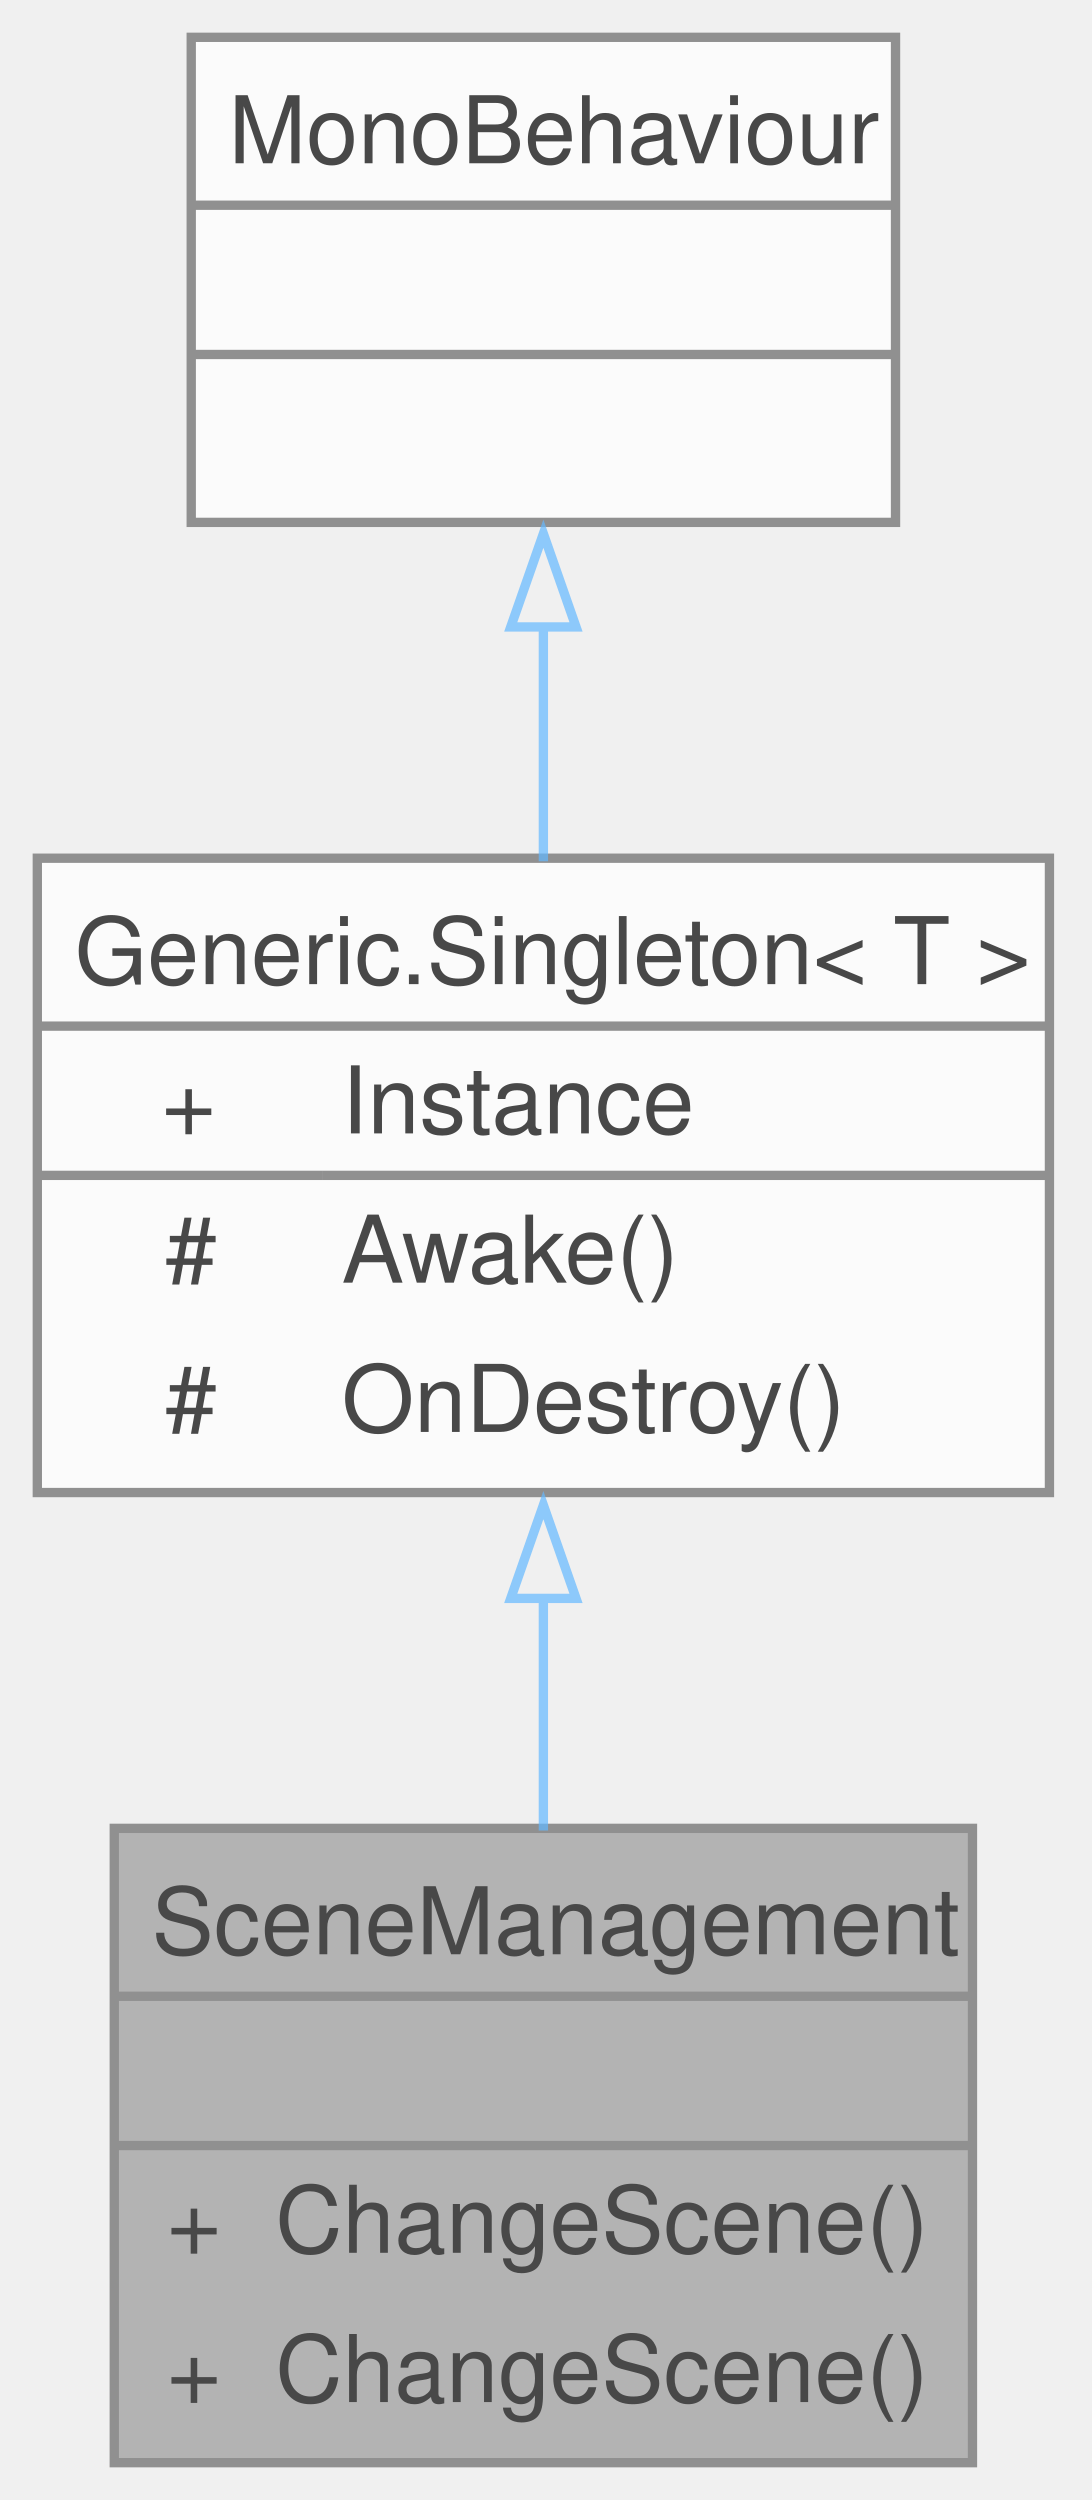
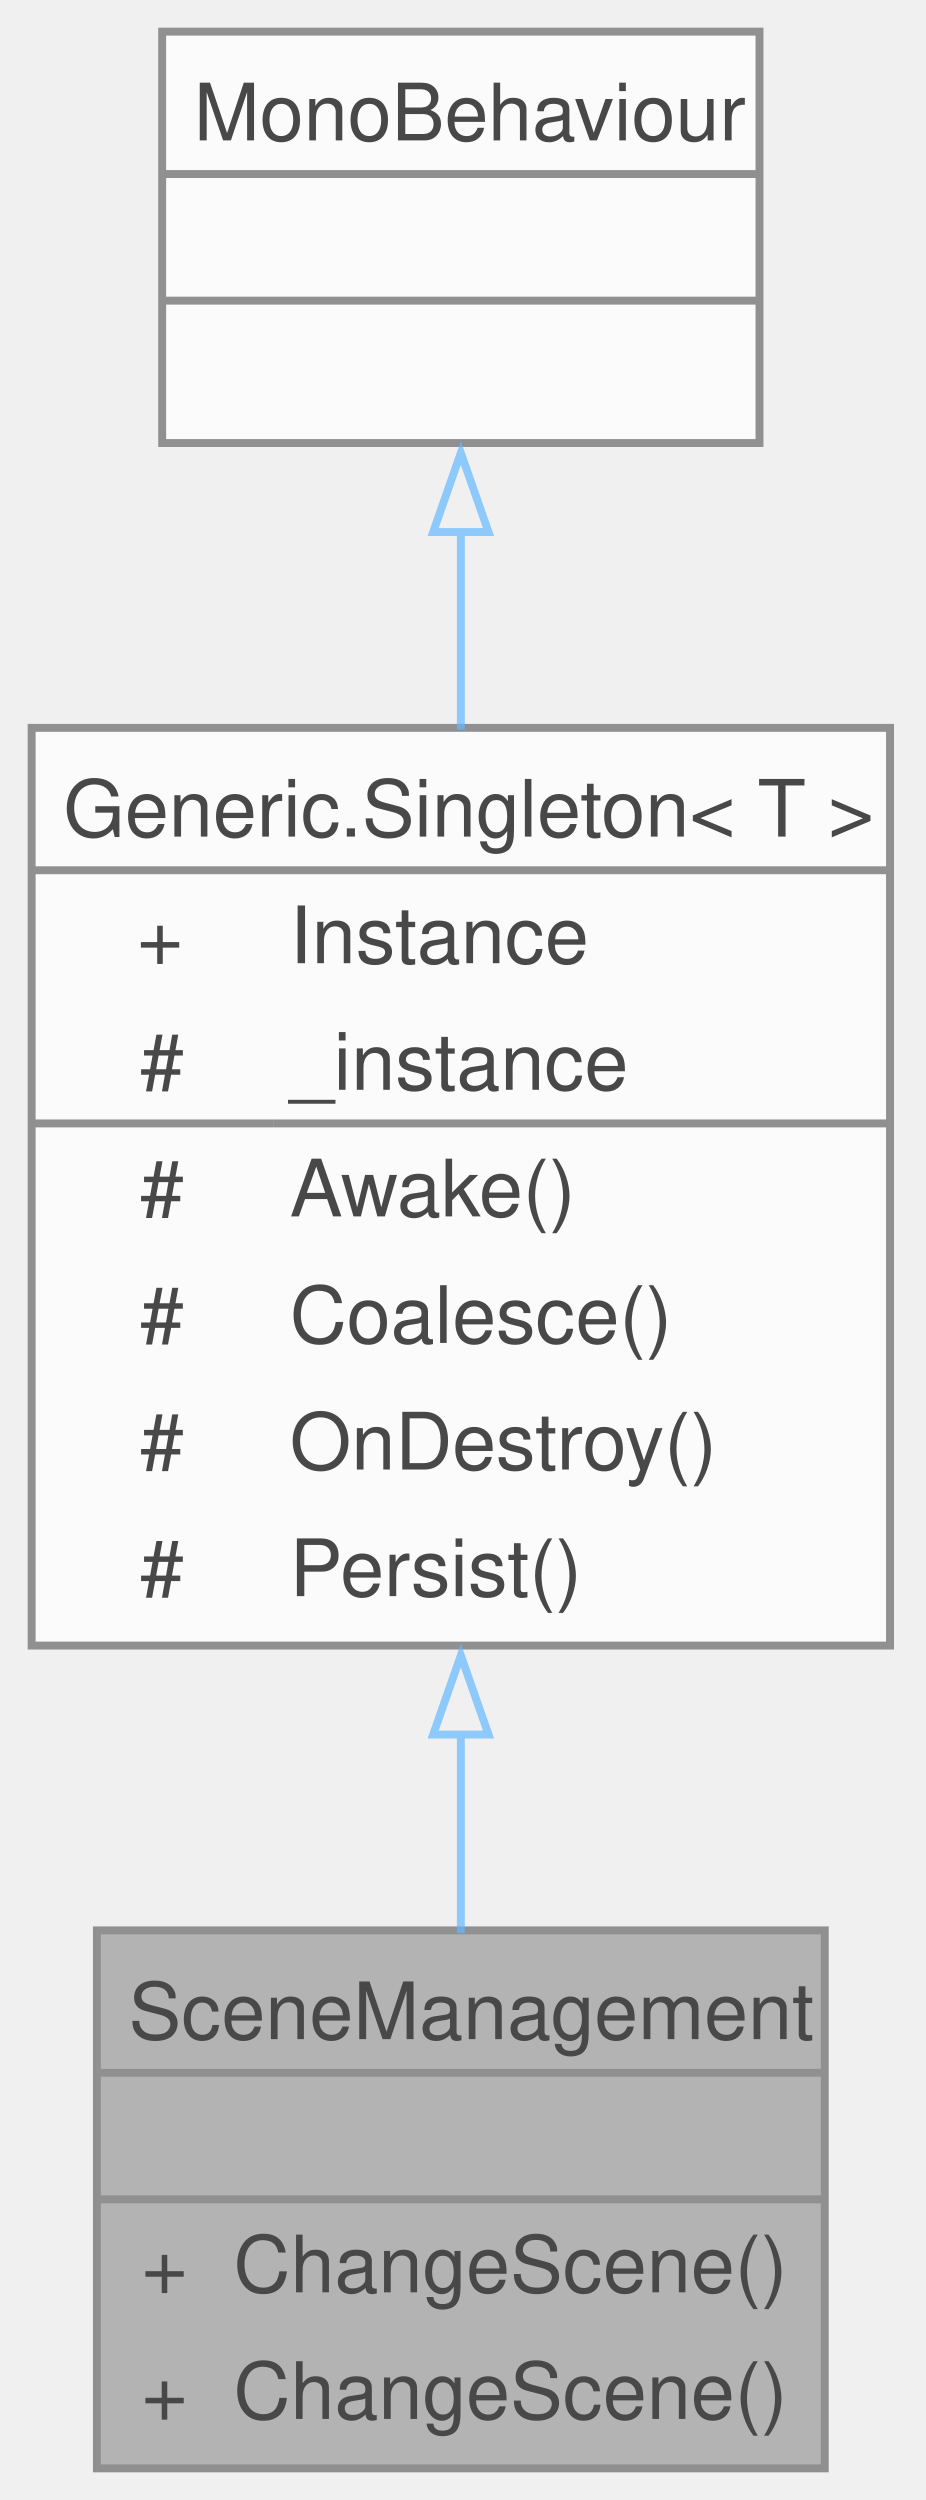
- <svg xmlns="http://www.w3.org/2000/svg" xmlns:xlink="http://www.w3.org/1999/xlink" width="117pt" height="268pt" viewBox="0.00 0.00 117.00 268.00">
+ <svg xmlns="http://www.w3.org/2000/svg" xmlns:xlink="http://www.w3.org/1999/xlink" width="117pt" height="316pt" viewBox="0.00 0.00 117.00 316.00">
  <svg id="main" version="1.1" xml:space="preserve">
    <style type="text/css">
.node, .edge {opacity: 0.7;}
.node.selected, .edge.selected {opacity: 1;}
.edge:hover path { stroke: red; }
.edge:hover polygon { stroke: red; fill: red; }
</style>
    <svg id="graph" class="graph">
-       <g id="graph0" class="graph" transform="scale(1 1) rotate(0) translate(4 264)">
+       <g id="graph0" class="graph" transform="scale(1 1) rotate(0) translate(4 312)">
        <g id="Node000001" class="node">
          <g id="a_Node000001">
            <a xlink:title="Centralized scene loader and background-music router.">
              <polygon fill="#999999" stroke="none" points="100.25,-68 8.25,-68 8.25,0 100.25,0 100.25,-68" />
-               <text xml:space="preserve" text-anchor="start" x="12.25" y="-54.5" font-family="Helvetica,sans-Serif" font-size="10.00">SceneManagement</text>
-               <text xml:space="preserve" text-anchor="start" x="52.75" y="-38.5" font-family="Helvetica,sans-Serif" font-size="10.00"> </text>
-               <text xml:space="preserve" text-anchor="start" x="13.88" y="-22.5" font-family="Helvetica,sans-Serif" font-size="10.00">+</text>
-               <text xml:space="preserve" text-anchor="start" x="25.5" y="-22.5" font-family="Helvetica,sans-Serif" font-size="10.00">ChangeScene()</text>
-               <text xml:space="preserve" text-anchor="start" x="13.88" y="-6.5" font-family="Helvetica,sans-Serif" font-size="10.00">+</text>
-               <text xml:space="preserve" text-anchor="start" x="25.5" y="-6.5" font-family="Helvetica,sans-Serif" font-size="10.00">ChangeScene()</text>
+               <text xml:space="preserve" text-anchor="start" x="12.25" y="-54.25" font-family="Helvetica,sans-Serif" font-size="10.00">SceneManagement</text>
+               <text xml:space="preserve" text-anchor="start" x="52.75" y="-38.25" font-family="Helvetica,sans-Serif" font-size="10.00"> </text>
+               <text xml:space="preserve" text-anchor="start" x="13.88" y="-22.25" font-family="Helvetica,sans-Serif" font-size="10.00">+</text>
+               <text xml:space="preserve" text-anchor="start" x="25.5" y="-22.25" font-family="Helvetica,sans-Serif" font-size="10.00">ChangeScene()</text>
+               <text xml:space="preserve" text-anchor="start" x="13.88" y="-6.25" font-family="Helvetica,sans-Serif" font-size="10.00">+</text>
+               <text xml:space="preserve" text-anchor="start" x="25.5" y="-6.25" font-family="Helvetica,sans-Serif" font-size="10.00">ChangeScene()</text>
              <polygon fill="#666666" stroke="#666666" points="8.25,-50 8.25,-50 100.25,-50 100.25,-50 8.25,-50" />
              <polygon fill="#666666" stroke="#666666" points="8.25,-34 8.25,-34 100.25,-34 100.25,-34 8.25,-34" />
              <polygon fill="none" stroke="#666666" points="8.25,0 8.25,-68 100.25,-68 100.25,0 8.25,0" />
            </a>
          </g>
        </g>
        <g id="Node000002" class="node">
          <g id="a_Node000002">
-             <a xlink:href="class_generic_1_1_singleton-1-g.html" target="_top" xlink:title="Minimal DontDestroyOnLoad singleton base.">
-               <polygon fill="white" stroke="none" points="108.5,-172 0,-172 0,-104 108.5,-104 108.5,-172" />
-               <text xml:space="preserve" text-anchor="start" x="4" y="-158.5" font-family="Helvetica,sans-Serif" font-size="10.00">Generic.Singleton&lt; T &gt;</text>
-               <text xml:space="preserve" text-anchor="start" x="13.31" y="-142.5" font-family="Helvetica,sans-Serif" font-size="10.00">+</text>
-               <text xml:space="preserve" text-anchor="start" x="32.62" y="-142.5" font-family="Helvetica,sans-Serif" font-size="10.00">Instance</text>
-               <text xml:space="preserve" text-anchor="start" x="13.69" y="-126.5" font-family="Helvetica,sans-Serif" font-size="10.00">#</text>
-               <text xml:space="preserve" text-anchor="start" x="32.62" y="-126.5" font-family="Helvetica,sans-Serif" font-size="10.00">Awake()</text>
-               <text xml:space="preserve" text-anchor="start" x="13.69" y="-110.5" font-family="Helvetica,sans-Serif" font-size="10.00">#</text>
-               <text xml:space="preserve" text-anchor="start" x="32.62" y="-110.5" font-family="Helvetica,sans-Serif" font-size="10.00">OnDestroy()</text>
-               <polygon fill="#666666" stroke="#666666" points="0,-154 0,-154 108.5,-154 108.5,-154 0,-154" />
-               <polygon fill="#666666" stroke="#666666" points="0,-138 0,-138 30.62,-138 30.62,-138 0,-138" />
-               <polygon fill="#666666" stroke="#666666" points="30.62,-138 30.62,-138 108.5,-138 108.5,-138 30.62,-138" />
-               <polygon fill="none" stroke="#666666" points="0,-104 0,-172 108.5,-172 108.5,-104 0,-104" />
+             <a xlink:href="class_generic_1_1_singleton-1-g.html" target="_top" xlink:title="Minimal persistent singleton base for Unity components.">
+               <polygon fill="white" stroke="none" points="108.5,-220 0,-220 0,-104 108.5,-104 108.5,-220" />
+               <text xml:space="preserve" text-anchor="start" x="4" y="-206.25" font-family="Helvetica,sans-Serif" font-size="10.00">Generic.Singleton&lt; T &gt;</text>
+               <text xml:space="preserve" text-anchor="start" x="13.31" y="-190.25" font-family="Helvetica,sans-Serif" font-size="10.00">+</text>
+               <text xml:space="preserve" text-anchor="start" x="32.62" y="-190.25" font-family="Helvetica,sans-Serif" font-size="10.00">Instance</text>
+               <text xml:space="preserve" text-anchor="start" x="13.69" y="-174.25" font-family="Helvetica,sans-Serif" font-size="10.00">#</text>
+               <text xml:space="preserve" text-anchor="start" x="32.62" y="-174.25" font-family="Helvetica,sans-Serif" font-size="10.00">_instance</text>
+               <text xml:space="preserve" text-anchor="start" x="13.69" y="-158.25" font-family="Helvetica,sans-Serif" font-size="10.00">#</text>
+               <text xml:space="preserve" text-anchor="start" x="32.62" y="-158.25" font-family="Helvetica,sans-Serif" font-size="10.00">Awake()</text>
+               <text xml:space="preserve" text-anchor="start" x="13.69" y="-142.25" font-family="Helvetica,sans-Serif" font-size="10.00">#</text>
+               <text xml:space="preserve" text-anchor="start" x="32.62" y="-142.25" font-family="Helvetica,sans-Serif" font-size="10.00">Coalesce()</text>
+               <text xml:space="preserve" text-anchor="start" x="13.69" y="-126.25" font-family="Helvetica,sans-Serif" font-size="10.00">#</text>
+               <text xml:space="preserve" text-anchor="start" x="32.62" y="-126.25" font-family="Helvetica,sans-Serif" font-size="10.00">OnDestroy()</text>
+               <text xml:space="preserve" text-anchor="start" x="13.69" y="-110.25" font-family="Helvetica,sans-Serif" font-size="10.00">#</text>
+               <text xml:space="preserve" text-anchor="start" x="32.62" y="-110.25" font-family="Helvetica,sans-Serif" font-size="10.00">Persist()</text>
+               <polygon fill="#666666" stroke="#666666" points="0,-202 0,-202 108.5,-202 108.5,-202 0,-202" />
+               <polygon fill="#666666" stroke="#666666" points="0,-170 0,-170 30.62,-170 30.62,-170 0,-170" />
+               <polygon fill="#666666" stroke="#666666" points="30.62,-170 30.62,-170 108.5,-170 108.5,-170 30.62,-170" />
+               <polygon fill="none" stroke="#666666" points="0,-104 0,-220 108.5,-220 108.5,-104 0,-104" />
            </a>
          </g>
        </g>
        <g id="edge1_Node000001_Node000002" class="edge">
          <g id="a_edge1_Node000001_Node000002">
            <a xlink:title=" ">
-               <path fill="none" stroke="#63b8ff" d="M54.25,-92.91C54.25,-84.47 54.25,-75.78 54.25,-67.77" />
-               <polygon fill="none" stroke="#63b8ff" points="50.75,-92.65 54.25,-102.65 57.75,-92.65 50.75,-92.65" />
+               <path fill="none" stroke="#63b8ff" d="M54.25,-92.77C54.25,-84.03 54.25,-75.44 54.25,-67.65" />
+               <polygon fill="none" stroke="#63b8ff" points="50.75,-92.75 54.25,-102.75 57.75,-92.75 50.75,-92.75" />
            </a>
          </g>
        </g>
        <g id="Node000003" class="node">
          <g id="a_Node000003">
            <a xlink:title=" ">
-               <polygon fill="white" stroke="none" points="92,-260 16.5,-260 16.5,-208 92,-208 92,-260" />
-               <text xml:space="preserve" text-anchor="start" x="20.5" y="-246.5" font-family="Helvetica,sans-Serif" font-size="10.00">MonoBehaviour</text>
-               <text xml:space="preserve" text-anchor="start" x="52.75" y="-230.5" font-family="Helvetica,sans-Serif" font-size="10.00"> </text>
-               <text xml:space="preserve" text-anchor="start" x="52.75" y="-214.5" font-family="Helvetica,sans-Serif" font-size="10.00"> </text>
-               <polygon fill="#666666" stroke="#666666" points="16.5,-242 16.5,-242 92,-242 92,-242 16.5,-242" />
-               <polygon fill="#666666" stroke="#666666" points="16.5,-226 16.5,-226 92,-226 92,-226 16.5,-226" />
-               <polygon fill="none" stroke="#666666" points="16.5,-208 16.5,-260 92,-260 92,-208 16.5,-208" />
+               <polygon fill="white" stroke="none" points="92,-308 16.5,-308 16.5,-256 92,-256 92,-308" />
+               <text xml:space="preserve" text-anchor="start" x="20.5" y="-294.25" font-family="Helvetica,sans-Serif" font-size="10.00">MonoBehaviour</text>
+               <text xml:space="preserve" text-anchor="start" x="52.75" y="-278.25" font-family="Helvetica,sans-Serif" font-size="10.00"> </text>
+               <text xml:space="preserve" text-anchor="start" x="52.75" y="-262.25" font-family="Helvetica,sans-Serif" font-size="10.00"> </text>
+               <polygon fill="#666666" stroke="#666666" points="16.5,-290 16.5,-290 92,-290 92,-290 16.5,-290" />
+               <polygon fill="#666666" stroke="#666666" points="16.5,-274 16.5,-274 92,-274 92,-274 16.5,-274" />
+               <polygon fill="none" stroke="#666666" points="16.5,-256 16.5,-308 92,-308 92,-256 16.5,-256" />
            </a>
          </g>
        </g>
        <g id="edge2_Node000002_Node000003" class="edge">
          <g id="a_edge2_Node000002_Node000003">
            <a xlink:title=" ">
-               <path fill="none" stroke="#63b8ff" d="M54.25,-196.97C54.25,-188.65 54.25,-179.84 54.25,-171.67" />
-               <polygon fill="none" stroke="#63b8ff" points="50.75,-196.79 54.25,-206.79 57.75,-196.79 50.75,-196.79" />
+               <path fill="none" stroke="#63b8ff" d="M54.25,-244.82C54.25,-236.89 54.25,-228.31 54.25,-219.79" />
+               <polygon fill="none" stroke="#63b8ff" points="50.75,-244.75 54.25,-254.75 57.75,-244.75 50.75,-244.75" />
            </a>
          </g>
        </g>
      </g>
    </svg>
  </svg>
  <style type="text/css">

[data-mouse-over-selected='false'] { opacity: 0.7; }
[data-mouse-over-selected='true']  { opacity: 1.0; }

</style>
</svg>
